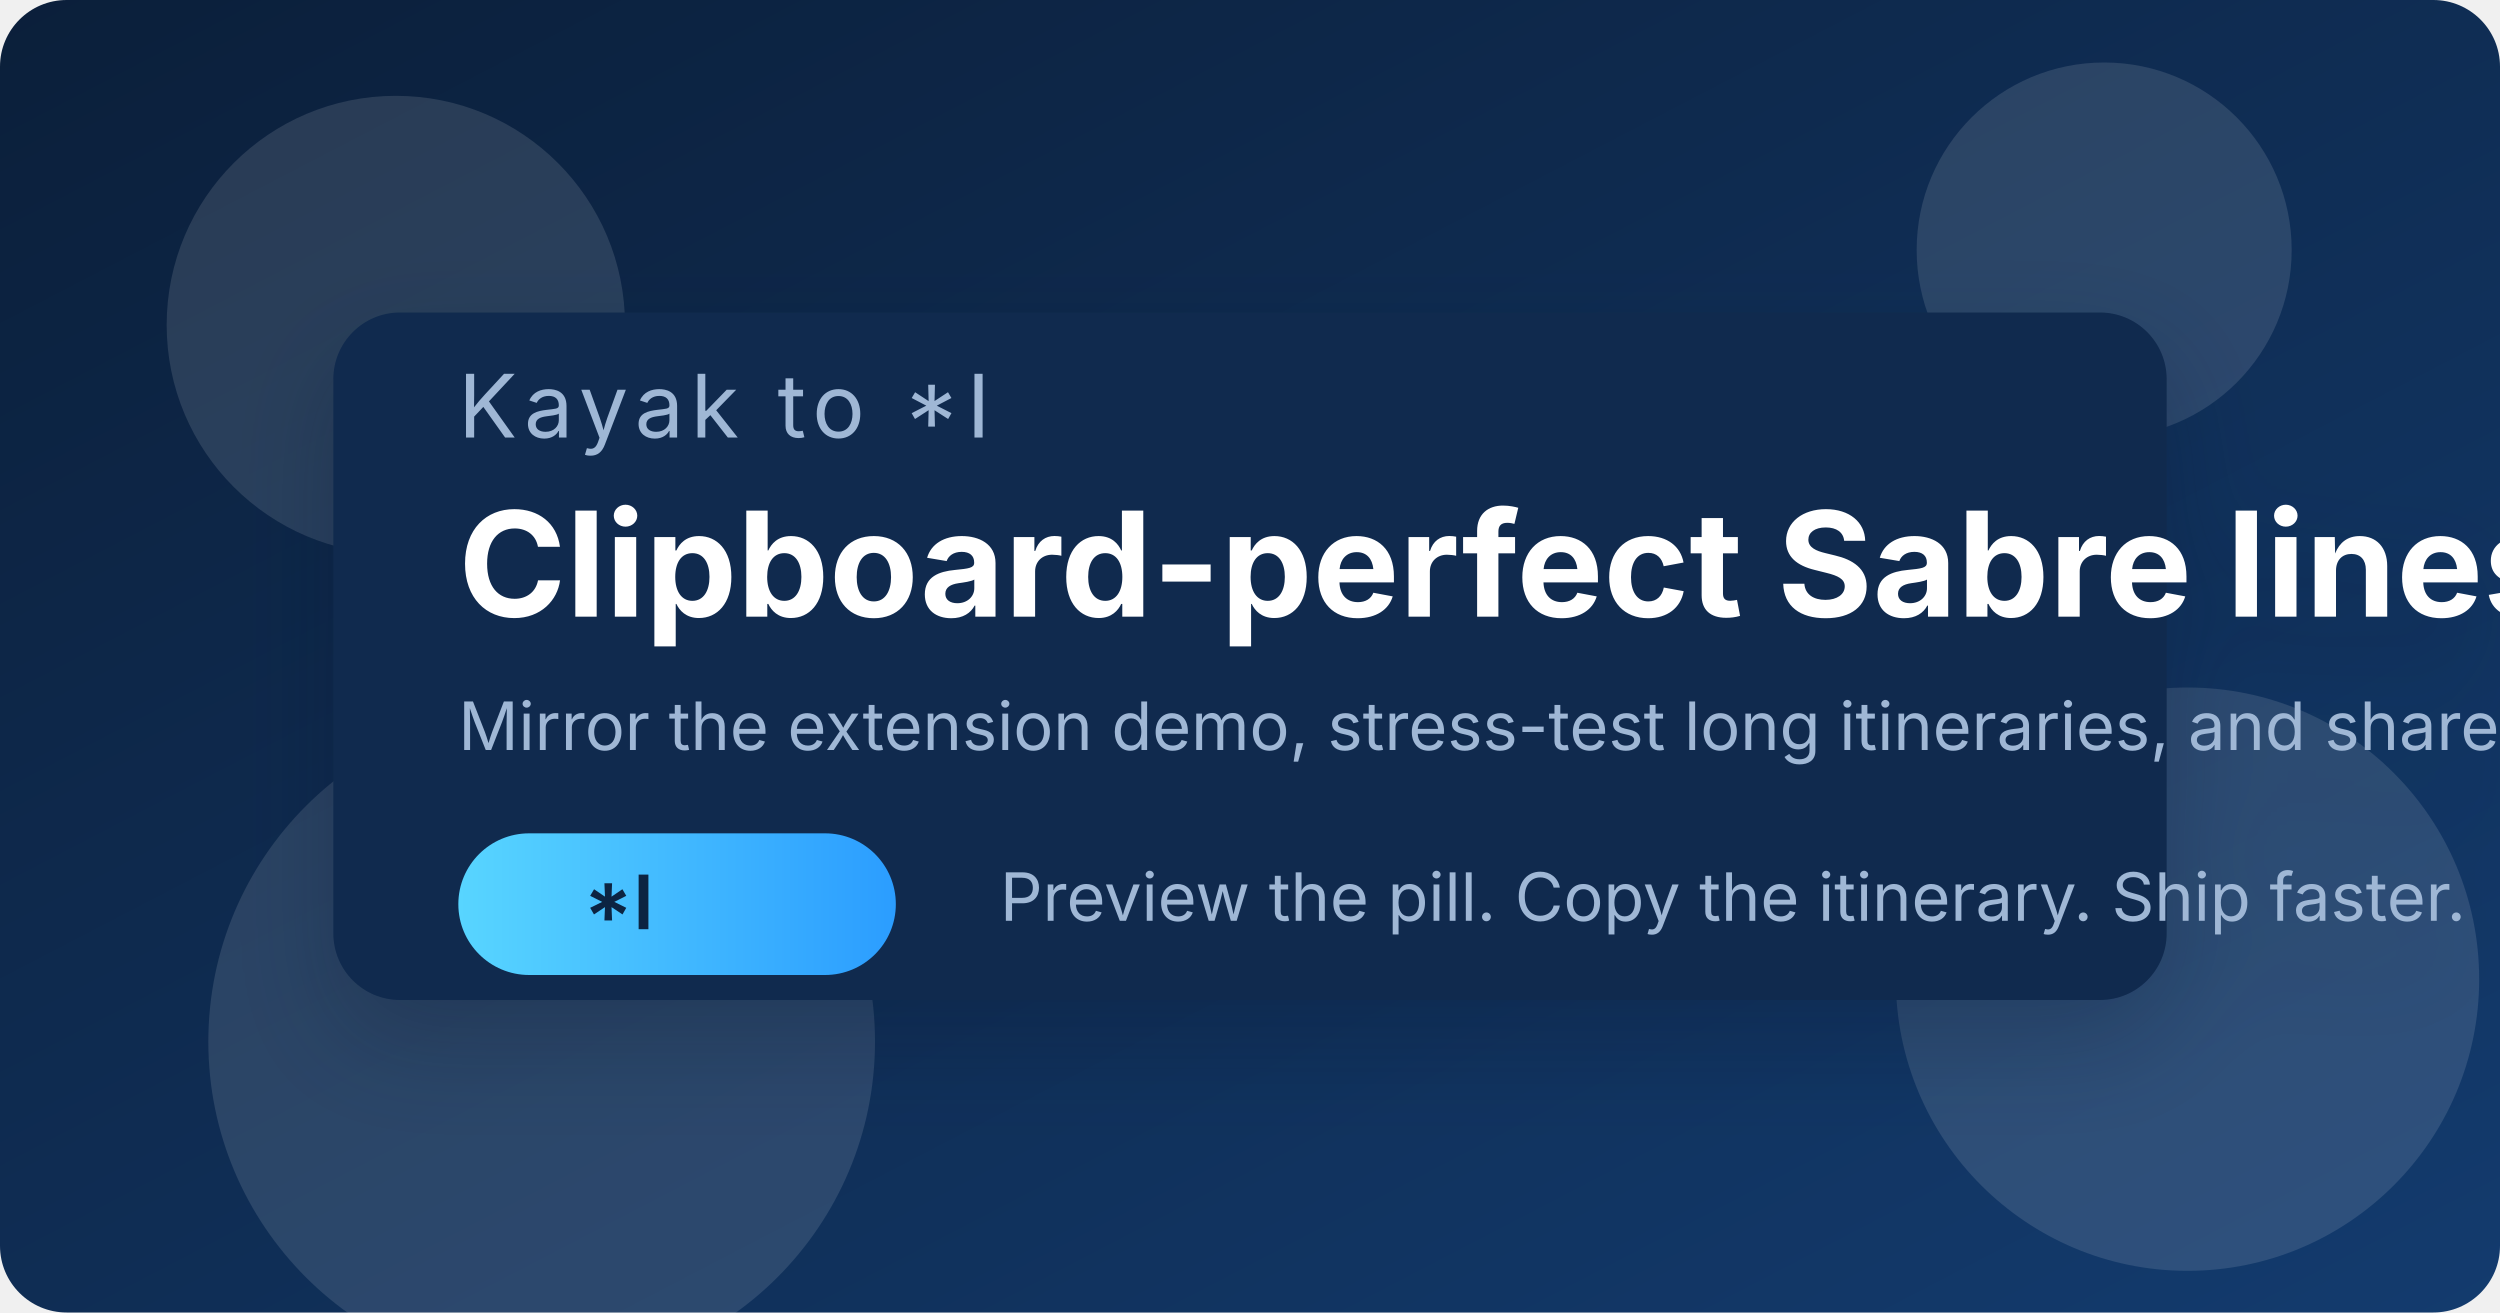
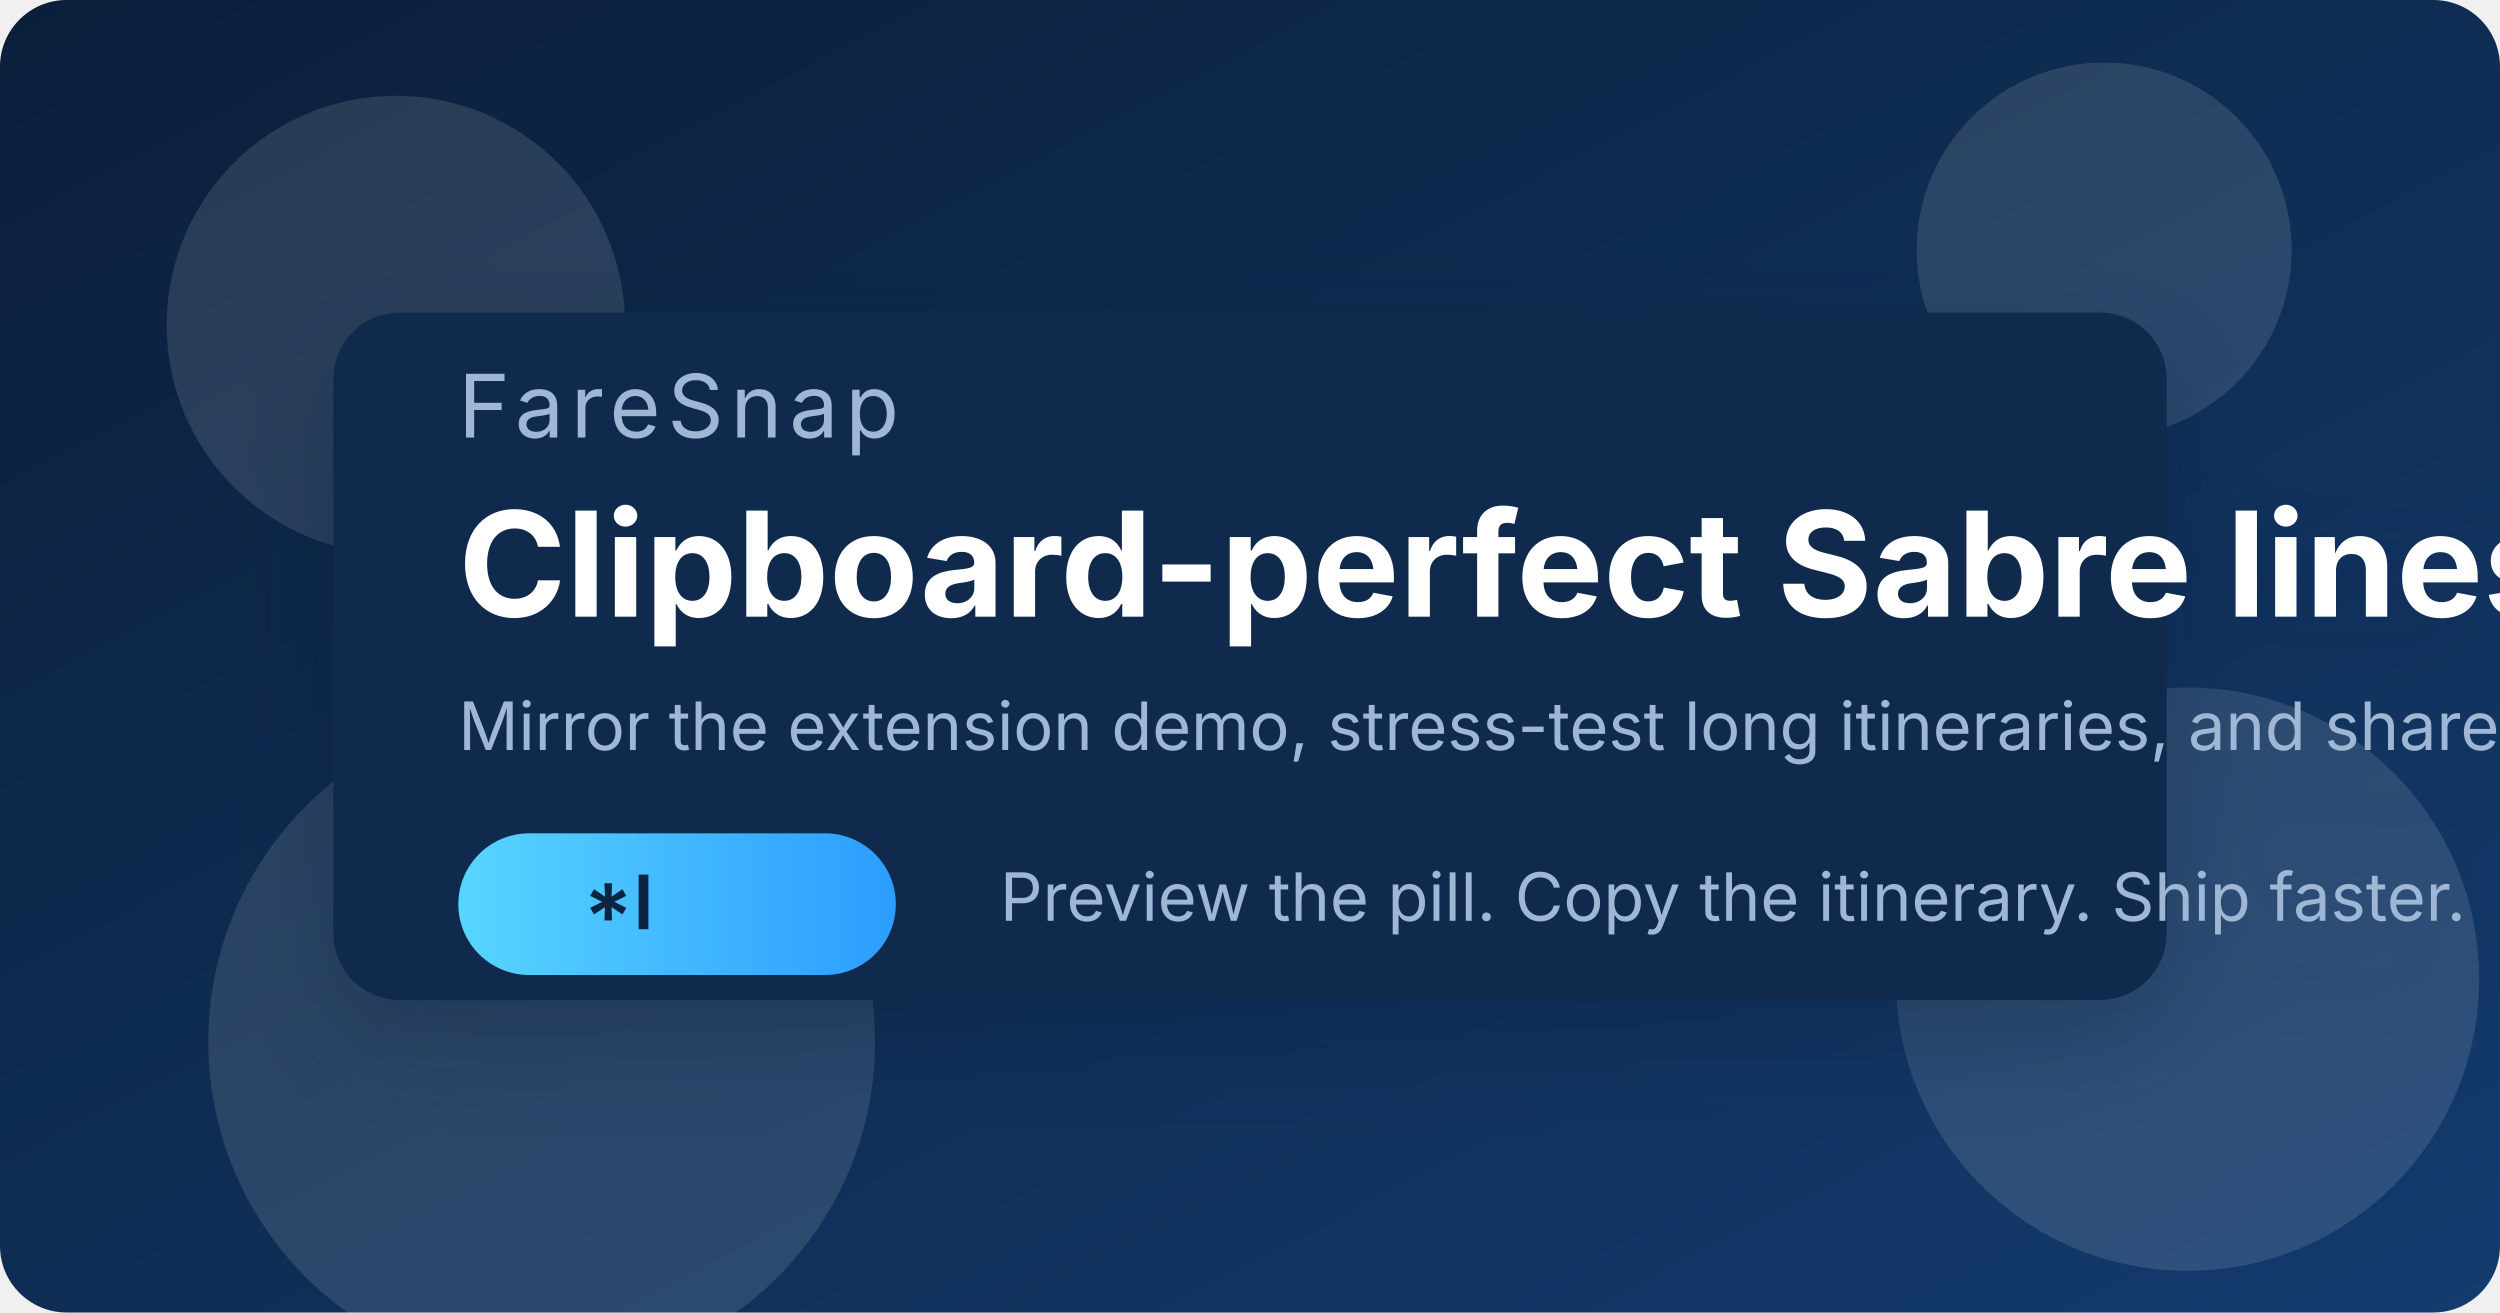
<svg xmlns="http://www.w3.org/2000/svg" width="1200" height="630" viewBox="0 0 1200 630">
  <defs>
    <linearGradient id="bg" x1="0" x2="1" y1="0" y2="1">
      <stop offset="0" stop-color="#0b1f3a" />
      <stop offset="1" stop-color="#133b6e" />
    </linearGradient>
    <linearGradient id="pill" x1="0" x2="1" y1="0" y2="0">
      <stop offset="0" stop-color="#58d5ff" />
      <stop offset="1" stop-color="#2b9dff" />
    </linearGradient>
    <filter id="shadow" x="-10%" y="-20%" width="120%" height="140%" color-interpolation-filters="sRGB">
      <feOffset dy="20" in="SourceAlpha" result="offset" />
      <feGaussianBlur stdDeviation="24" in="offset" result="blur" />
      <feColorMatrix type="matrix" values="0 0 0 0 0.02 0 0 0 0 0.08 0 0 0 0 0.18 0 0 0 0.25 0" in="blur" result="shadow" />
      <feBlend in="SourceGraphic" in2="shadow" mode="normal" />
    </filter>
  </defs>
  <rect width="1200" height="630" fill="url(#bg)" rx="32" />
  <g fill="#fff" opacity="0.12">
    <circle cx="190" cy="156" r="110" />
    <circle cx="1010" cy="120" r="90" />
    <circle cx="1050" cy="470" r="140" />
    <circle cx="260" cy="500" r="160" />
  </g>
  <g filter="url(#shadow)" transform="translate(160 150)">
    <rect width="880" height="330" rx="32" fill="#102a4e" />
    <g transform="translate(60 60)">
-       <text x="0" y="0" font-family="'Inter', 'Segoe UI', sans-serif" font-size="42" fill="#9fb7d5" letter-spacing="0.08em" text-transform="uppercase">Kayak to *I</text>
+       <text x="0" y="0" font-family="'Inter', 'Segoe UI', sans-serif" font-size="42" fill="#9fb7d5" letter-spacing="0.08em" text-transform="uppercase">FareSnap</text>
      <text x="0" y="86" font-family="'Inter', 'Segoe UI', sans-serif" font-size="70" font-weight="700" fill="#ffffff">Clipboard-perfect Sabre lines in one click.</text>
      <text x="0" y="150" font-family="'Inter', 'Segoe UI', sans-serif" font-size="32" fill="#9fb7d5">Mirror the extension demo, stress-test long itineraries, and share flawlessly formatted output.</text>
      <g transform="translate(0 190)">
        <rect width="210" height="68" rx="34" fill="url(#pill)" />
        <text x="60" y="46" font-family="'Inter', 'Segoe UI', sans-serif" font-size="36" font-weight="600" fill="#0c2442">*I</text>
      </g>
      <text x="260" y="232" font-family="'Inter', 'Segoe UI', sans-serif" font-size="32" fill="#9fb7d5">Preview the pill. Copy the itinerary. Ship faster.</text>
    </g>
  </g>
</svg>
